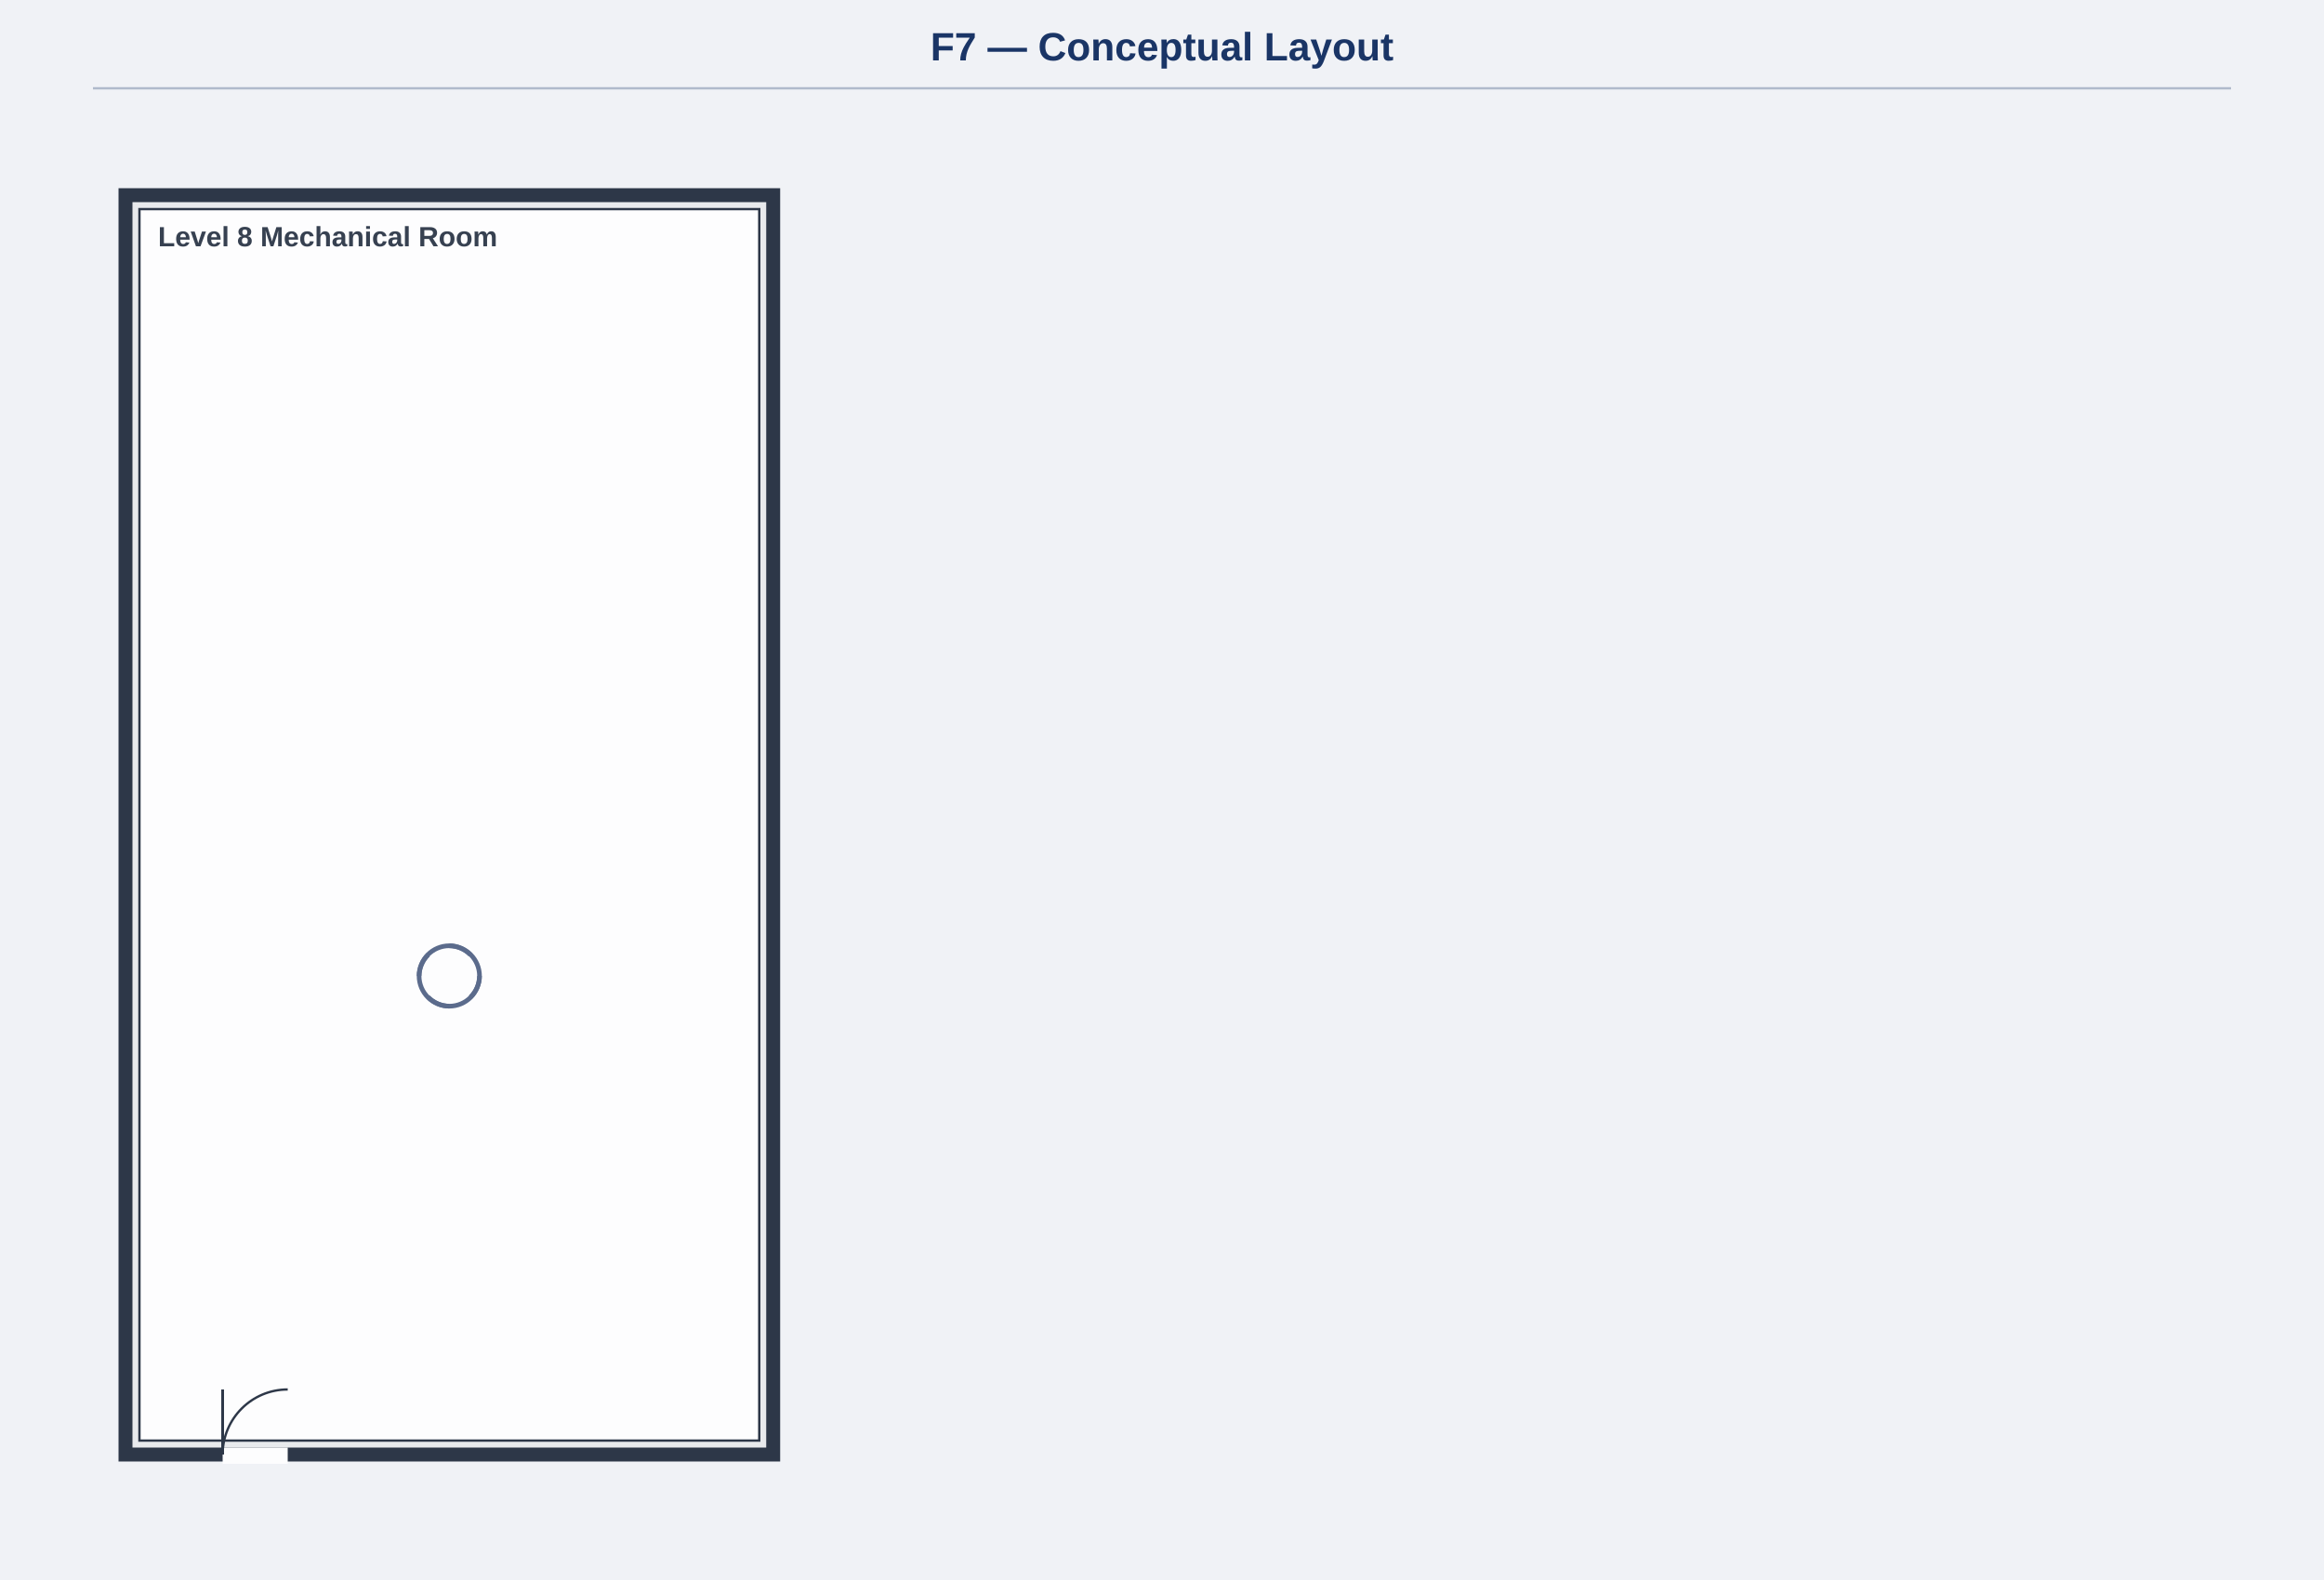
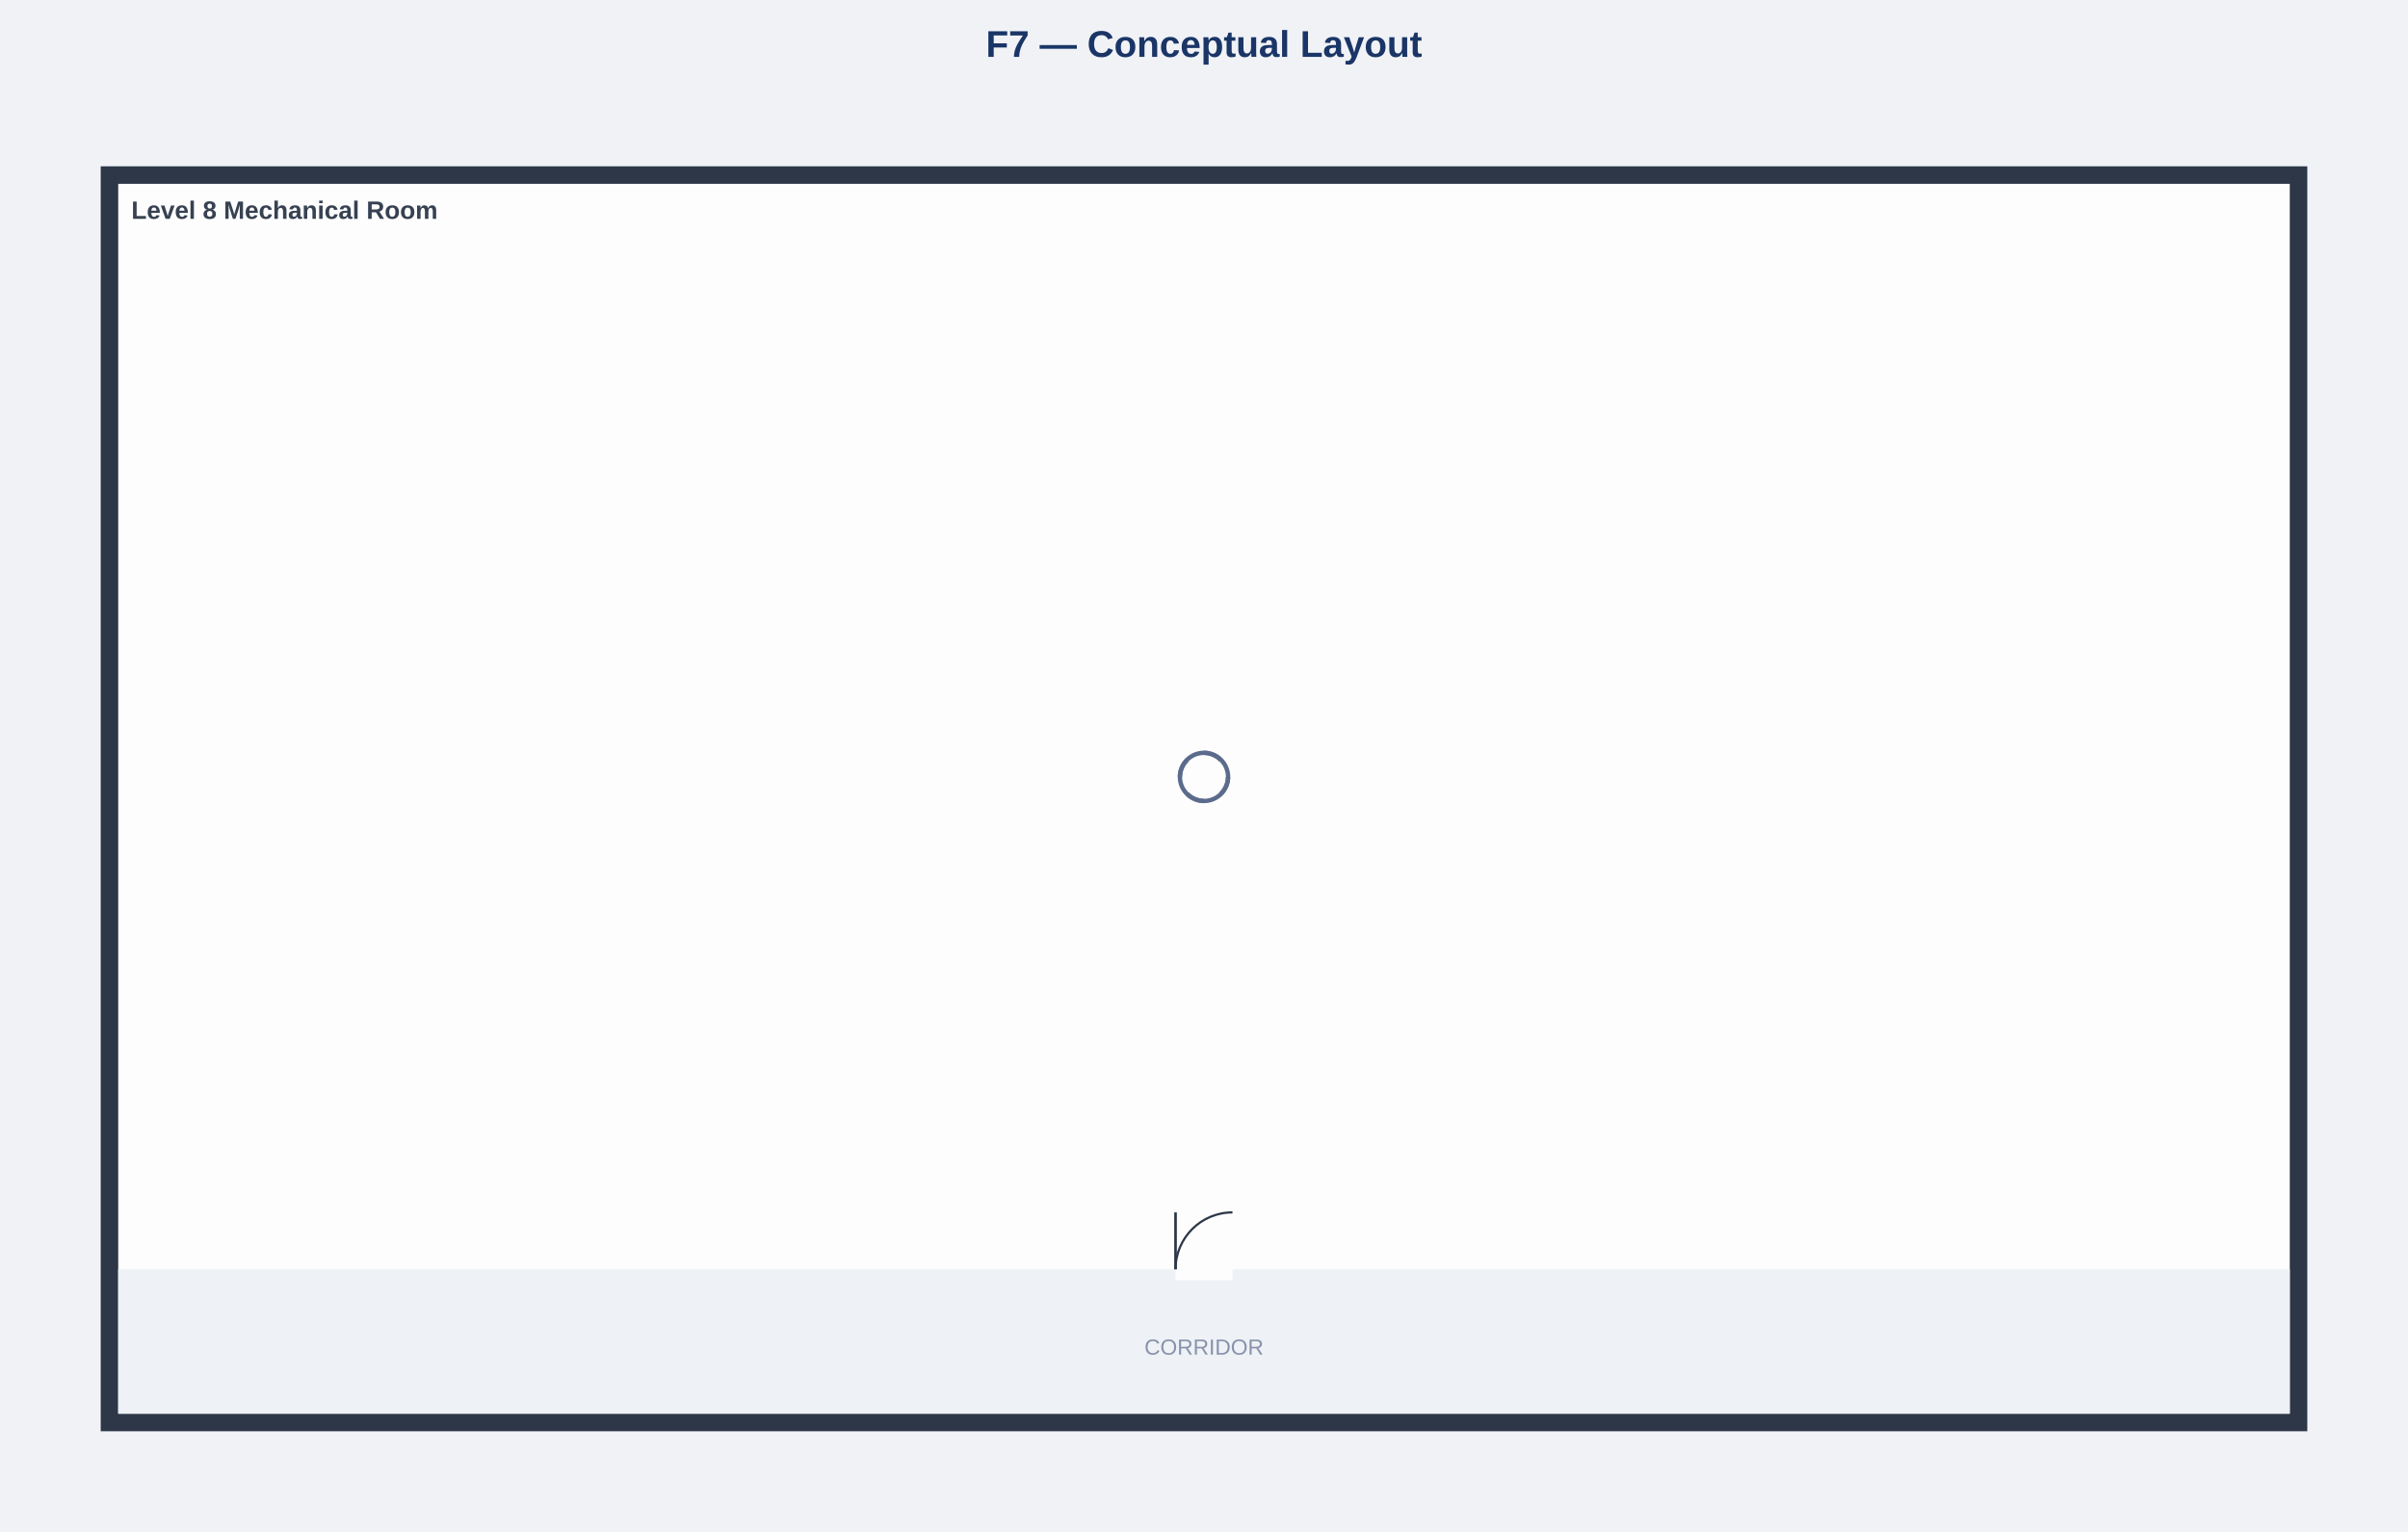
- <svg xmlns="http://www.w3.org/2000/svg" width="1000" height="680" viewBox="0 0 1000 680" font-family="Arial, sans-serif">
-   <rect x="0" y="0" width="1000" height="680" fill="#F0F2F6" />
-   <text x="500.0" y="26" text-anchor="middle" font-size="17" font-weight="bold" fill="#1A3566">F7 — Conceptual Layout</text>
-   <line x1="40" y1="38" x2="960" y2="38" stroke="#1A3566" stroke-width="1" opacity="0.3" />
-   <rect x="54.0" y="84.0" width="278.7" height="542.0" fill="#E8EAED" stroke="#2D3748" stroke-width="6" />
-   <rect x="60.0" y="90.0" width="266.7" height="530.0" fill="#FDFDFE" stroke="#2D3748" stroke-width="1" />
-   <rect x="95.8" y="623.0" width="28.0" height="7" fill="#FDFDFE" />
-   <path d="M95.8,626.0 A28.0,28.0 0 0 1 123.8,598.0" fill="none" stroke="#2D3748" stroke-width="1" />
-   <line x1="95.8" y1="626.0" x2="95.8" y2="598.0" stroke="#2D3748" stroke-width="1.2" />
-   <text x="68.0" y="106.0" font-size="12" font-weight="700" fill="#374151">Level 8 Mechanical Room</text>
-   <circle cx="193.333" cy="420.04" r="13" fill="none" stroke="#5B6B8C" stroke-width="2" />
-   <path d="M193.333,407.04 A13,13 0 0 1 202.433,410.94" stroke="#5B6B8C" stroke-width="2" fill="none" />
-   <path d="M206.333,420.04 A13,13 0 0 1 202.433,429.14" stroke="#5B6B8C" stroke-width="2" fill="none" />
-   <path d="M193.333,433.04 A13,13 0 0 1 184.233,429.14" stroke="#5B6B8C" stroke-width="2" fill="none" />
-   <path d="M180.333,420.04 A13,13 0 0 1 184.233,410.94" stroke="#5B6B8C" stroke-width="2" fill="none" />
+ <svg xmlns="http://www.w3.org/2000/svg" width="1100" height="700" viewBox="0 0 1100 700" font-family="Arial, sans-serif">
+   <rect x="0" y="0" width="1100" height="700" fill="#F0F2F6" />
+   <text x="550.0" y="26" text-anchor="middle" font-size="17" font-weight="bold" fill="#1A3566">F7 — Conceptual Layout</text>
+   <rect x="50" y="80" width="1000" height="570" fill="#FDFDFE" stroke="#2D3748" stroke-width="8" />
+   <rect x="54.0" y="580" width="992" height="66.0" fill="#EEF1F5" />
+   <text x="550.0" y="619.0" text-anchor="middle" font-size="10" fill="#5B6B8C" opacity="0.7">CORRIDOR</text>
+   <text x="60.0" y="100" font-size="11.5" font-weight="700" fill="#374151">Level 8 Mechanical Room</text>
+   <circle cx="550.0" cy="355.0" r="11" fill="none" stroke="#5B6B8C" stroke-width="2" />
+   <path d="M550.0,344.0 A11,11 0 0 1 557.7,347.3" stroke="#5B6B8C" stroke-width="2" fill="none" />
+   <path d="M561.0,355.0 A11,11 0 0 1 557.7,362.7" stroke="#5B6B8C" stroke-width="2" fill="none" />
+   <path d="M550.0,366.0 A11,11 0 0 1 542.3,362.7" stroke="#5B6B8C" stroke-width="2" fill="none" />
+   <path d="M539.0,355.0 A11,11 0 0 1 542.3,347.3" stroke="#5B6B8C" stroke-width="2" fill="none" />
+   <rect x="537.0" y="577.0" width="26.0" height="8" fill="#FDFDFE" />
+   <path d="M537.0,580.0 A26.0,26.0 0 0 1 563.0,554.0" fill="none" stroke="#2D3748" stroke-width="1" />
+   <line x1="537.0" y1="580.0" x2="537.0" y2="554.0" stroke="#2D3748" stroke-width="1.2" />
</svg>
